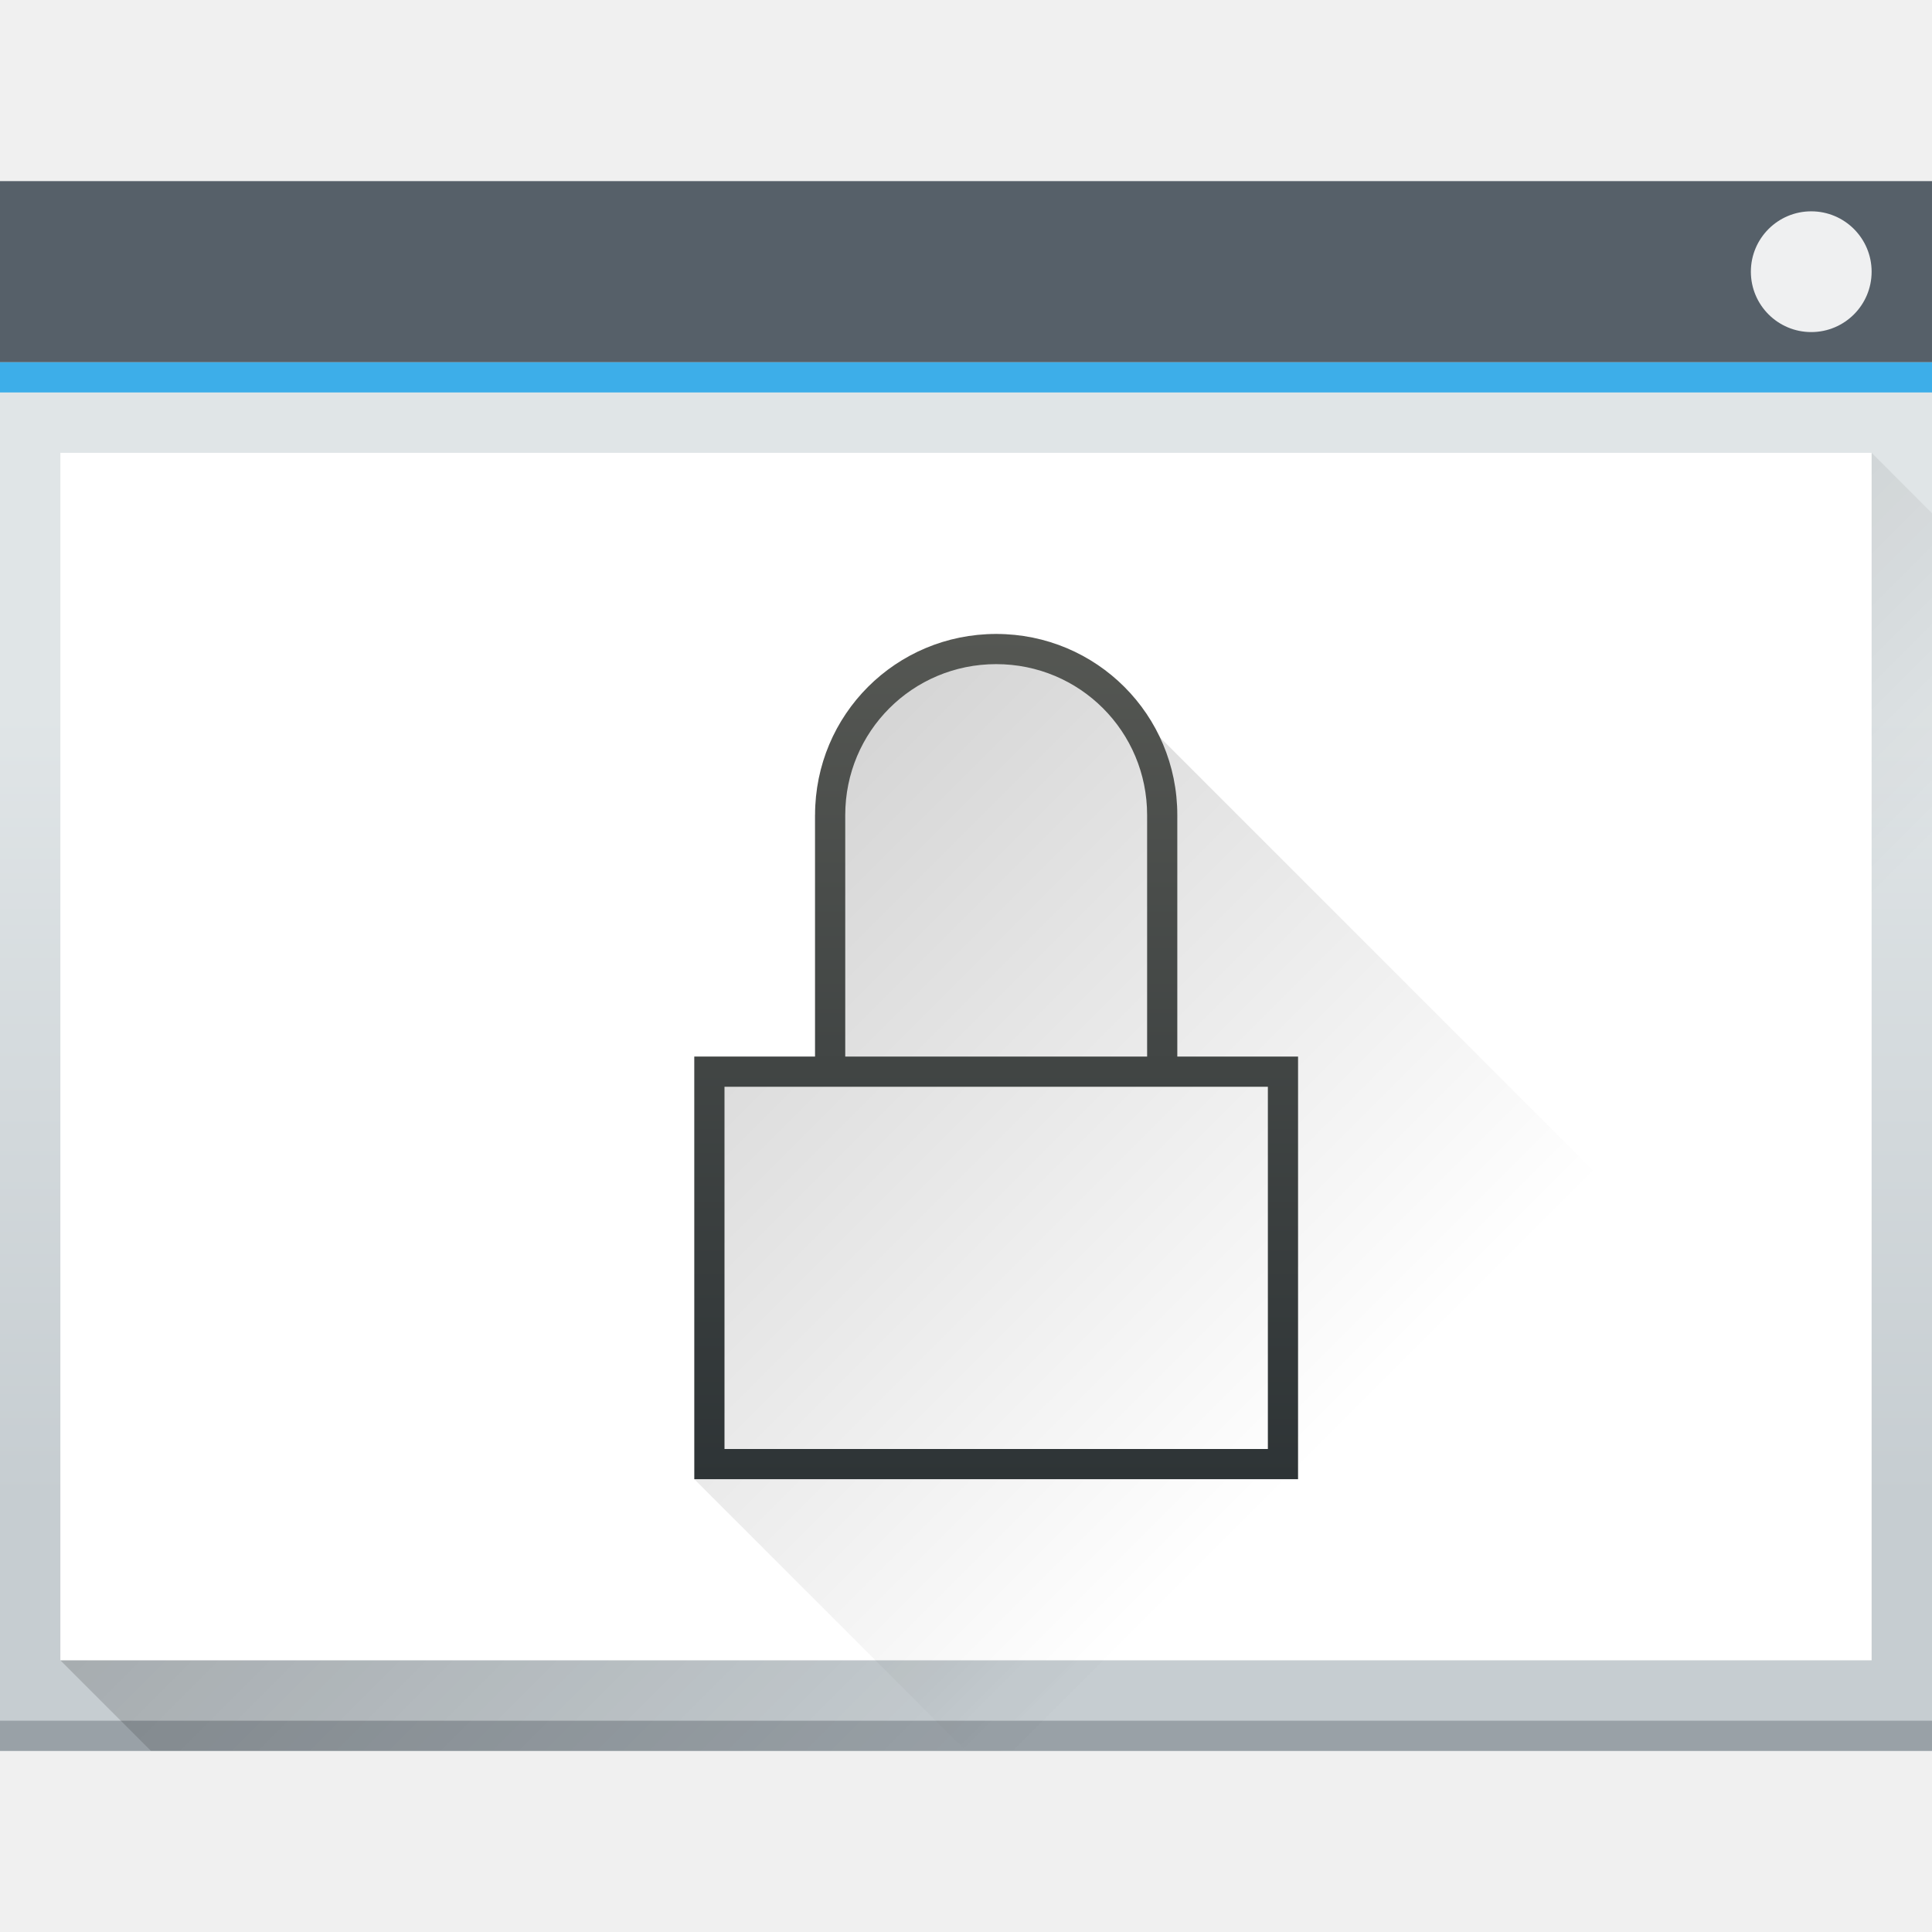
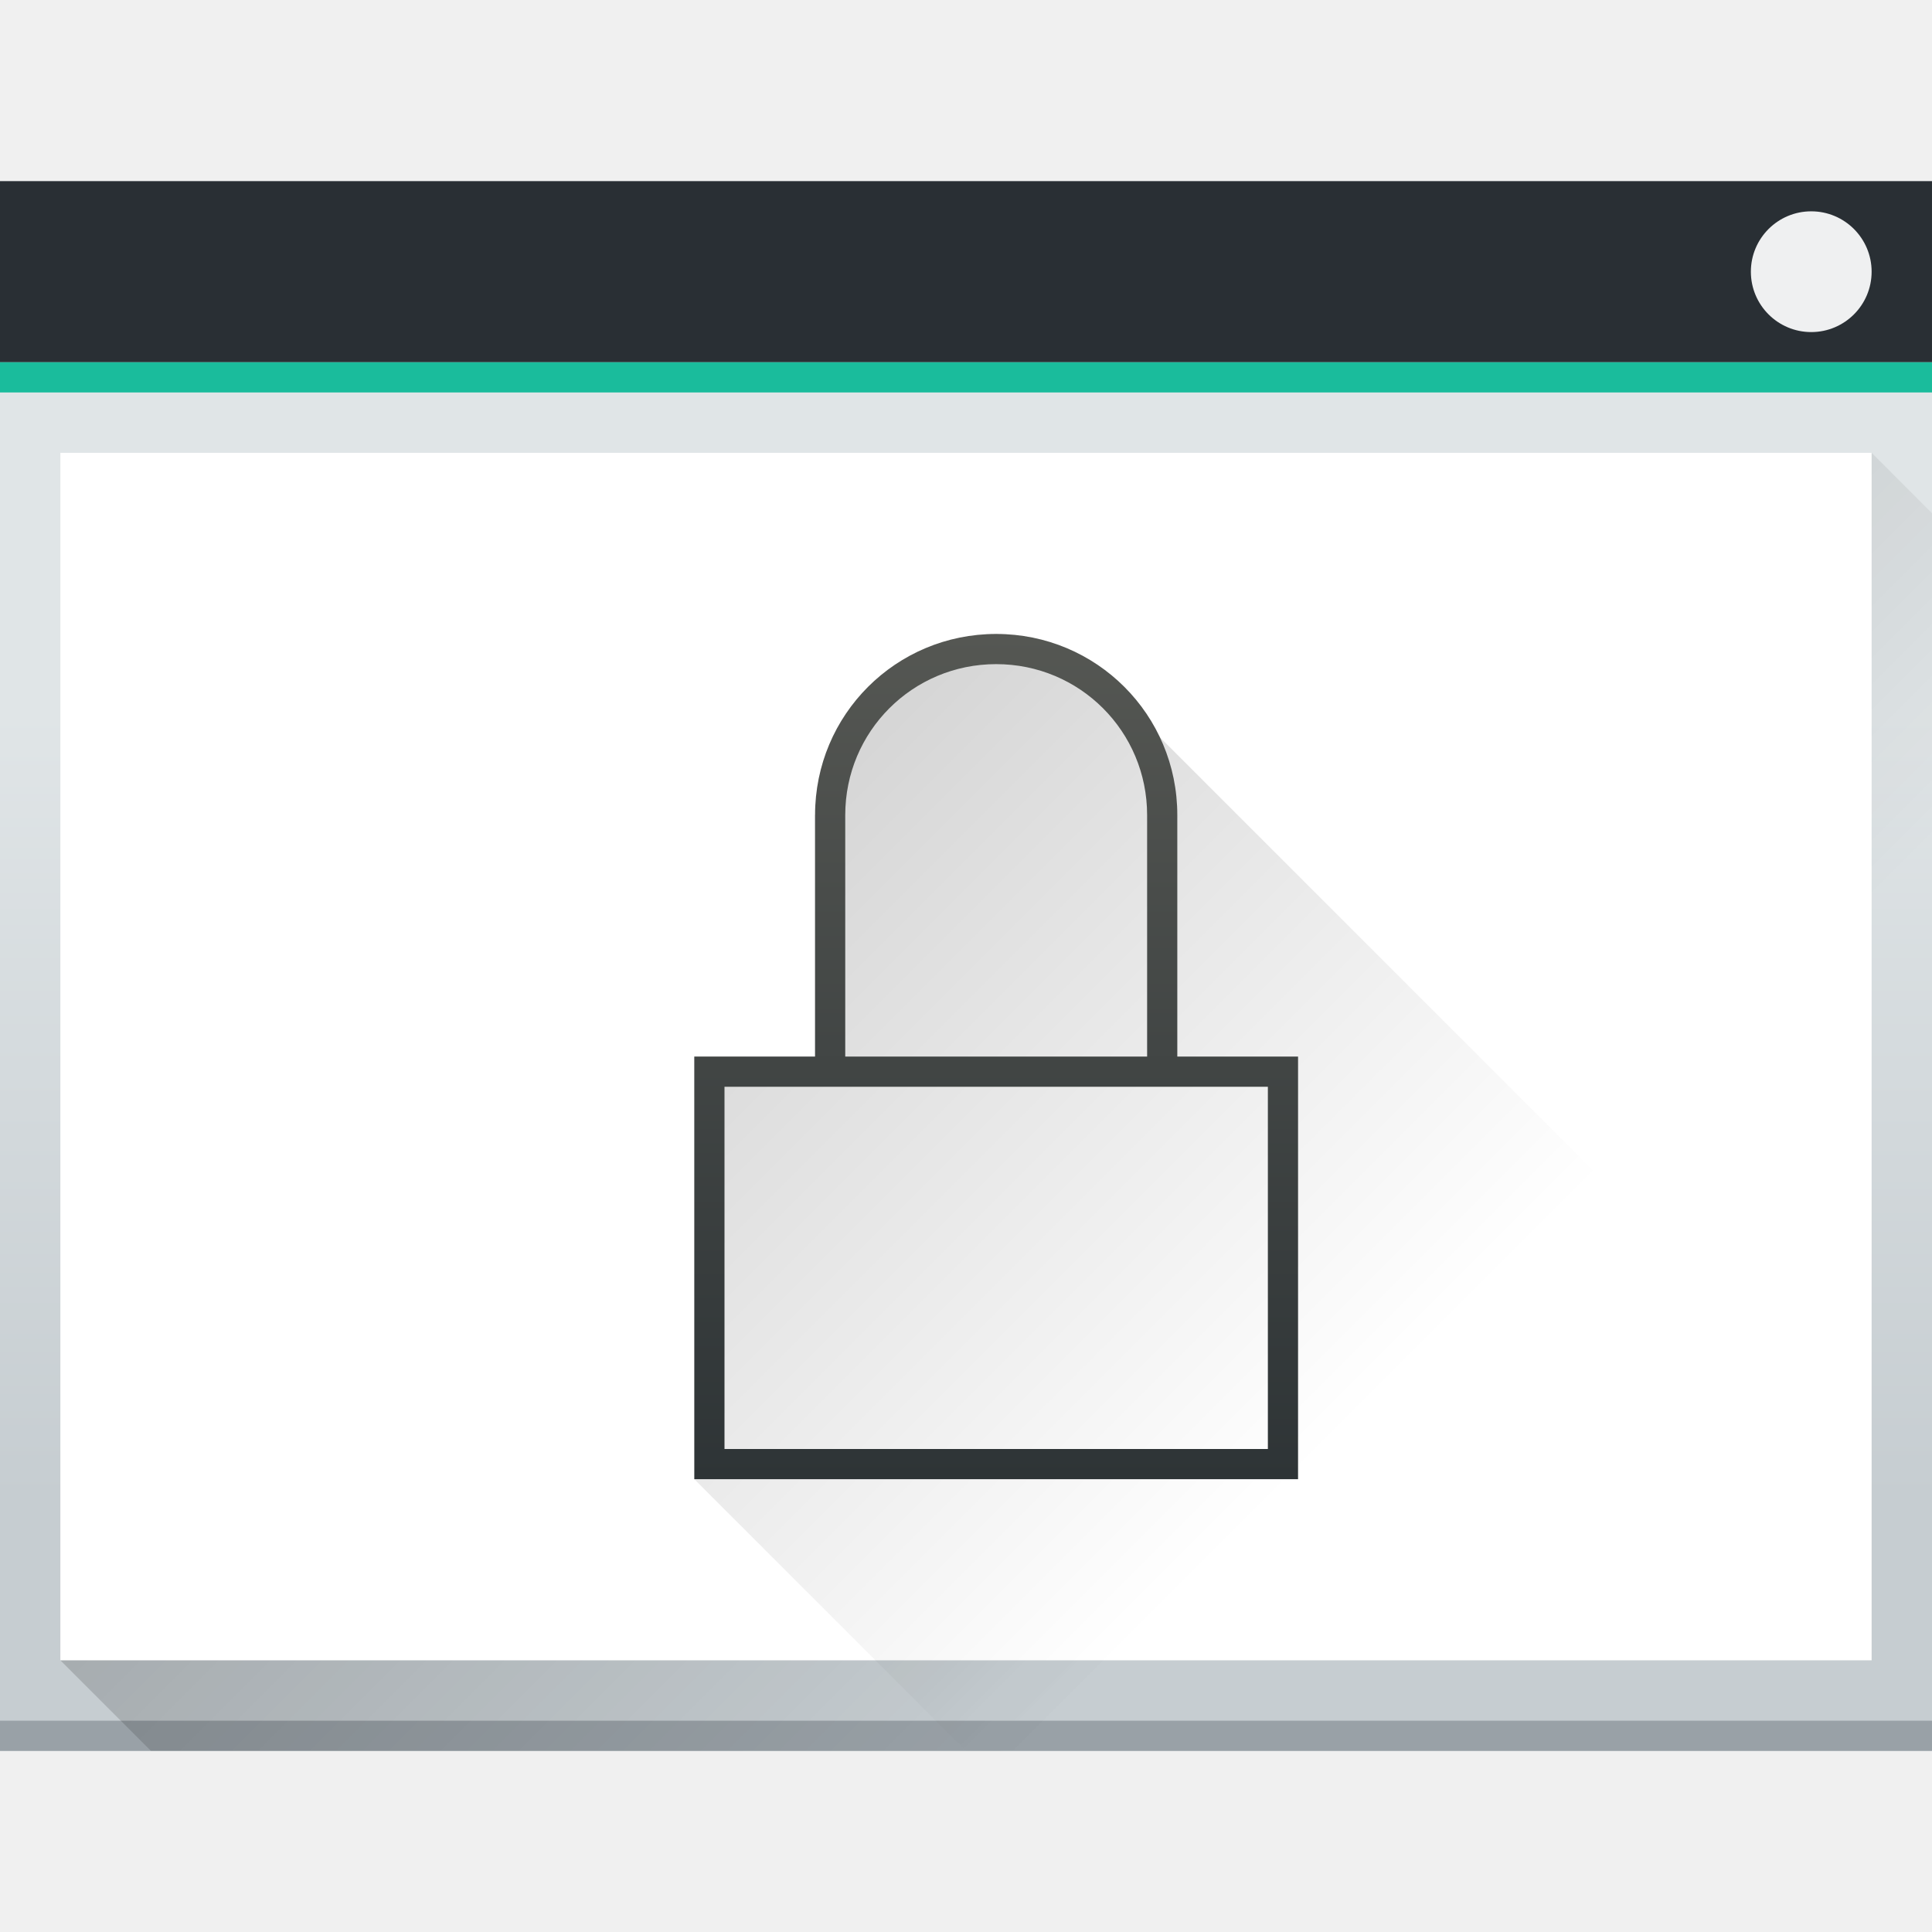
- <svg xmlns="http://www.w3.org/2000/svg" xmlns:xlink="http://www.w3.org/1999/xlink" width="64" version="1.1" height="64">
+ <svg xmlns="http://www.w3.org/2000/svg" xmlns:xlink="http://www.w3.org/1999/xlink" width="64" version="1.1" height="64" id="svg2">
  <defs id="defs3811">
    <linearGradient id="linearGradient4293">
      <stop id="stop4295" />
      <stop offset="1" style="stop-opacity:0" id="stop4297" />
    </linearGradient>
    <linearGradient id="linearGradient4303-6">
      <stop style="stop-color:#c6cdd1" id="stop4305-7" />
      <stop offset="1" style="stop-color:#e0e5e7" id="stop4307-0" />
    </linearGradient>
    <linearGradient id="linearGradient4643-8" xlink:href="#linearGradient4303-6" y1="543.798" y2="502.655" x2="0" gradientUnits="userSpaceOnUse" gradientTransform="matrix(0.6666673 0 0 0.6351842 456.8866 -137.7742)" />
    <linearGradient id="linearGradient4183" xlink:href="#linearGradient4293" y1="532.226" y2="554.226" x1="419.161" gradientUnits="userSpaceOnUse" x2="441.161" gradientTransform="matrix(1 0 0 1 -408.1607 -495.2266)" />
    <linearGradient xlink:href="#linearGradient4293" id="linearGradient4279" y1="24" x1="20" y2="48" x2="44" gradientUnits="userSpaceOnUse" gradientTransform="matrix(1 0 0 1 1 -1)" />
    <linearGradient xlink:href="#linearGradient3052" id="linearGradient4479" y1="537.798" y2="565.798" x2="0" gradientUnits="userSpaceOnUse" gradientTransform="matrix(1 0 0 1 353.2857 -358.8644)" />
    <linearGradient id="linearGradient3052">
      <stop style="stop-color:#555753" id="stop3054" />
      <stop offset="1" style="stop-color:#2e3436" id="stop3056" />
    </linearGradient>
  </defs>
  <g id="layer1" transform="matrix(1 0 0 1 -736.8572 -157.9336)">
    <rect width="64" x="736.857" y="163.934" rx="0" height="52" style="fill:url(#linearGradient4643-8)" id="rect4641-5" />
    <rect width="64" x="736.857" y="214.934" height="1" style="fill:#99a1a7" id="rect4645-7" />
    <path style="fill:url(#linearGradient4183);opacity:0.2;fill-rule:evenodd" id="path4167" d="M 62 15 L 2 55 L 5 58 L 64 58 L 64 17 L 62 15 z " transform="matrix(1 0 0 1 736.8572 157.9336)" />
-     <rect width="64" x="736.857" y="163.934" height="6" style="fill:#566069" id="rect4647-8" />
-     <rect width="64" x="736.857" y="169.934" height="1" style="fill:#3daee9" id="rect4649-8" />
+     <rect width="64" x="736.857" y="163.934" height="6" style="fill:#292f34;fill-opacity:1" id="rect4647-8" />
+     <rect width="64" x="736.857" y="169.934" height="1" style="fill:#1abc9c;fill-opacity:1" id="rect4649-8" />
    <rect width="60" x="738.857" y="172.934" height="40" style="fill:#ffffff" id="rect4653-5" />
    <path style="fill:url(#linearGradient4279);opacity:0.2;fill-rule:evenodd" id="path4268" d="M 33 21 L 29 23 L 28 25 L 27 27 L 27 35 L 23 35 L 23 49 L 32 58 L 64 58 L 64 50 L 37 23 L 33 21 z " transform="matrix(1 0 0 1 736.8572 157.9336)" />
    <rect width="4" x="794.857" y="164.934" rx="2" height="4" style="fill:#eff0f1" id="rect4661-1" />
    <path style="fill:url(#linearGradient4479)" id="rect4136-1" d="m 769.857,178.934 c -3.324,0 -6,2.676 -6,6 l 0,2 0,6 -2,0 -2,0 0,1.5 0,12.5 20,0 0,-14 -4,0 0,-8 c 0,-3.324 -2.676,-6 -6,-6 z m 0,1 c 2.77,0 5,2.23 5,5 l 0,8 -10,0 0,-8 c 0,-2.77 2.23,-5 5,-5 z m -9,14 4,0 10,0 4,0 0,12 -9,0 -9,0 0,-12 z" />
  </g>
</svg>
